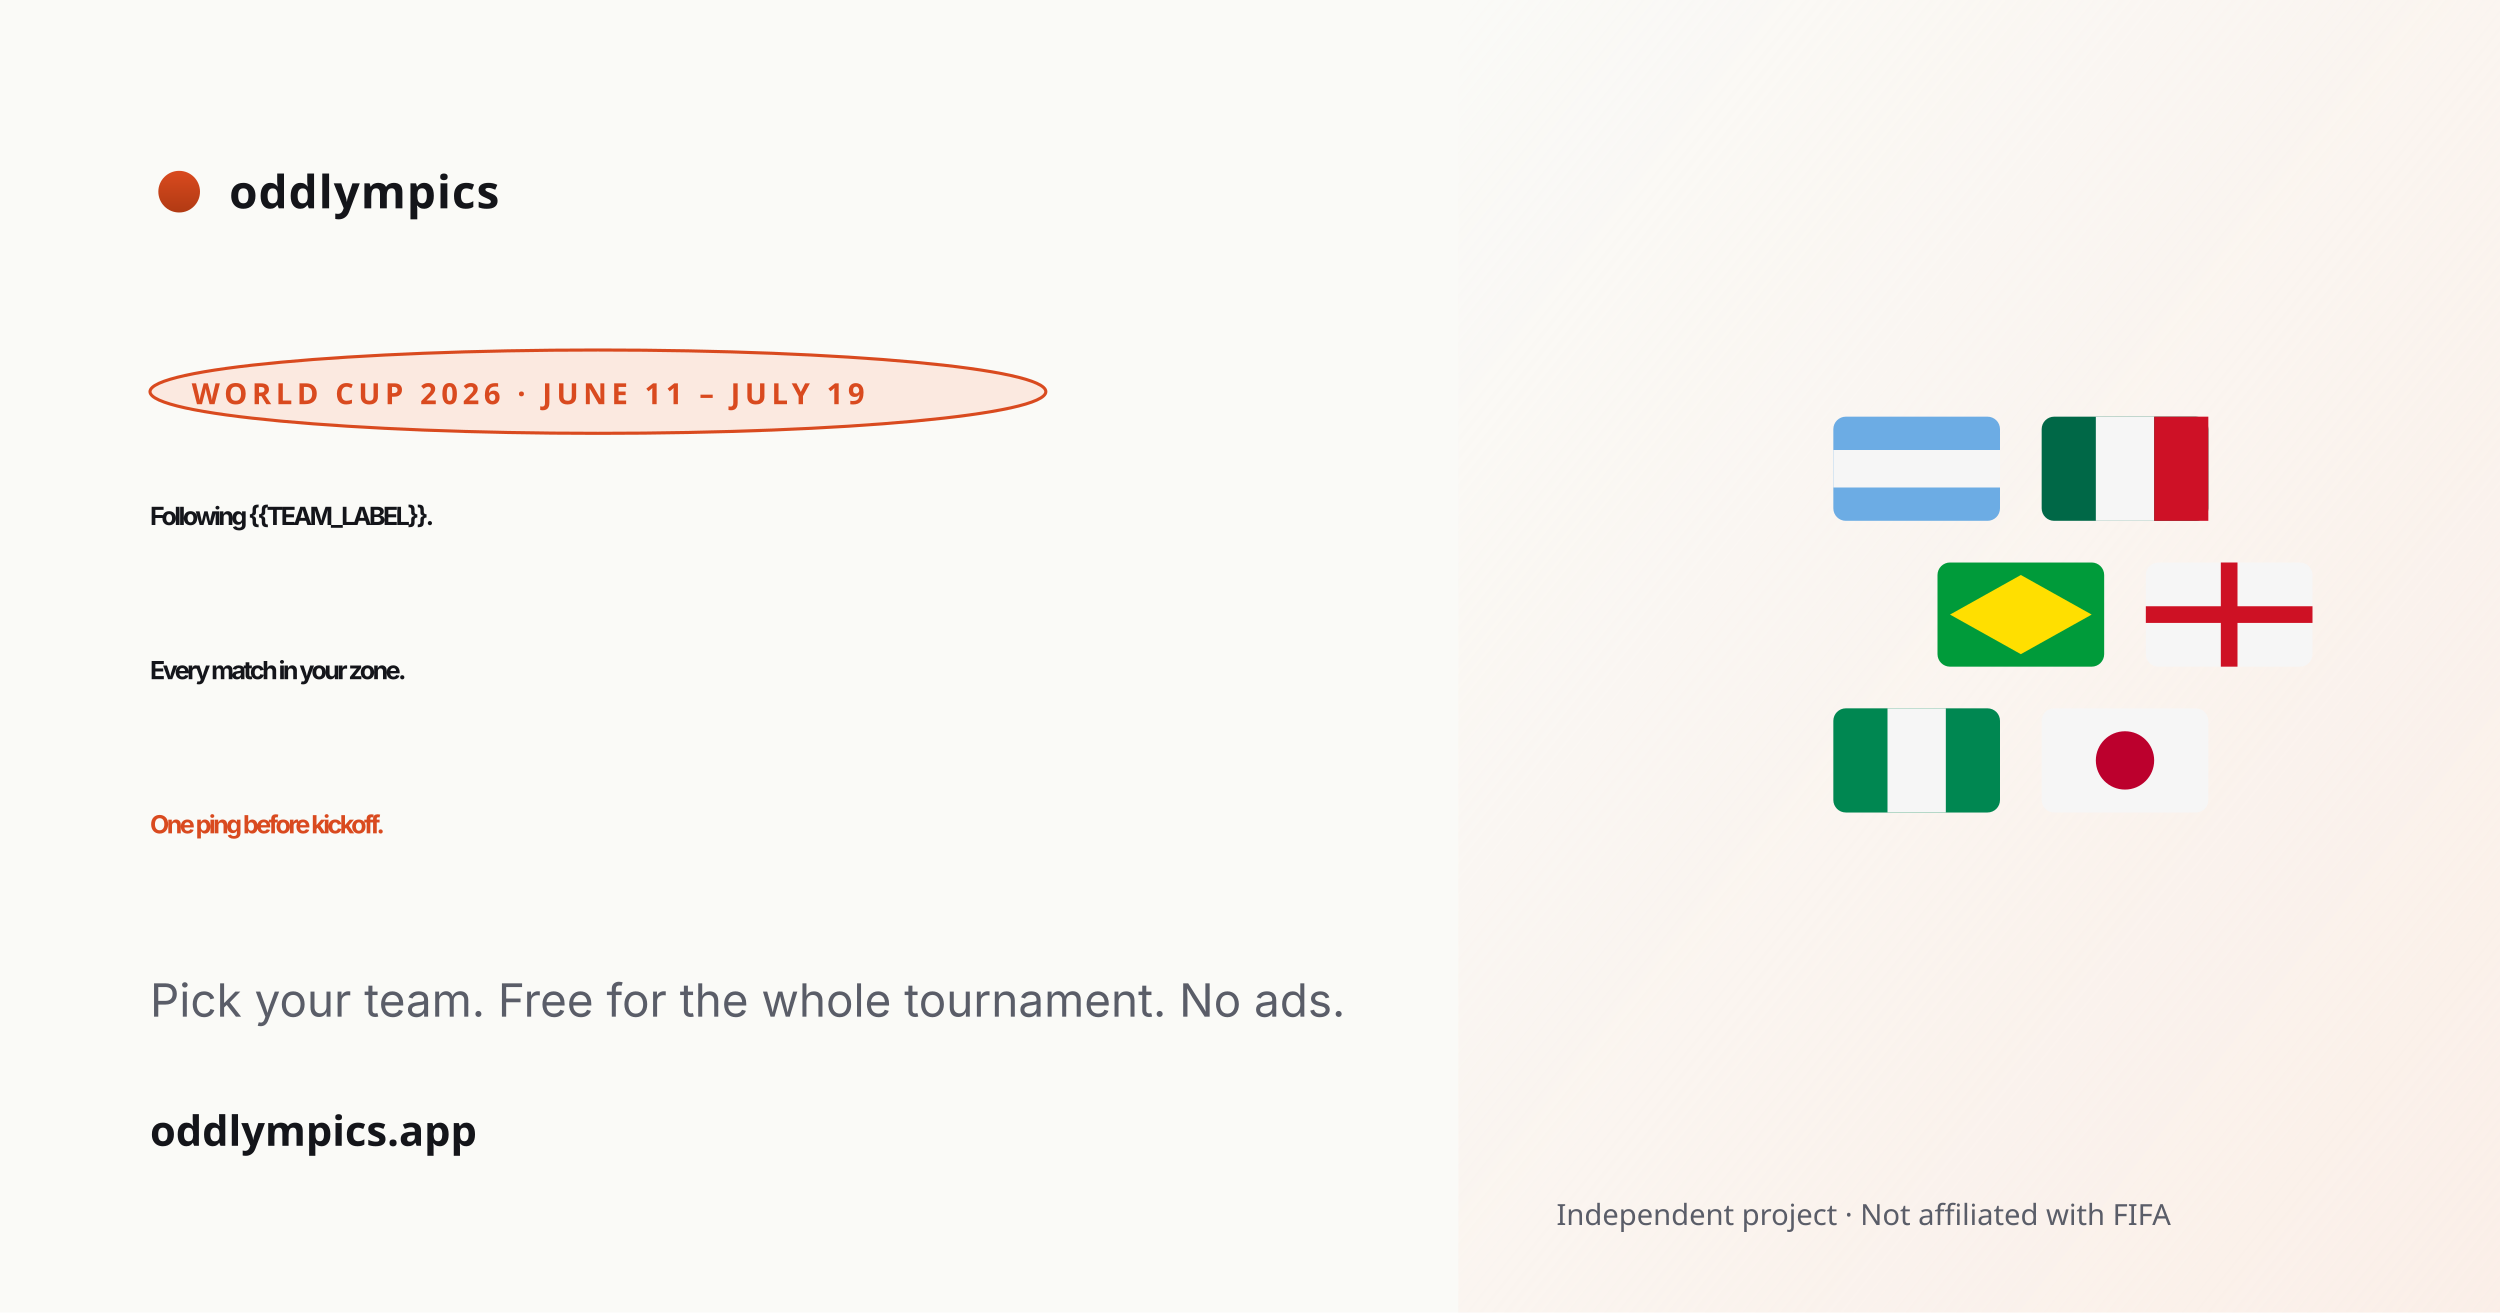
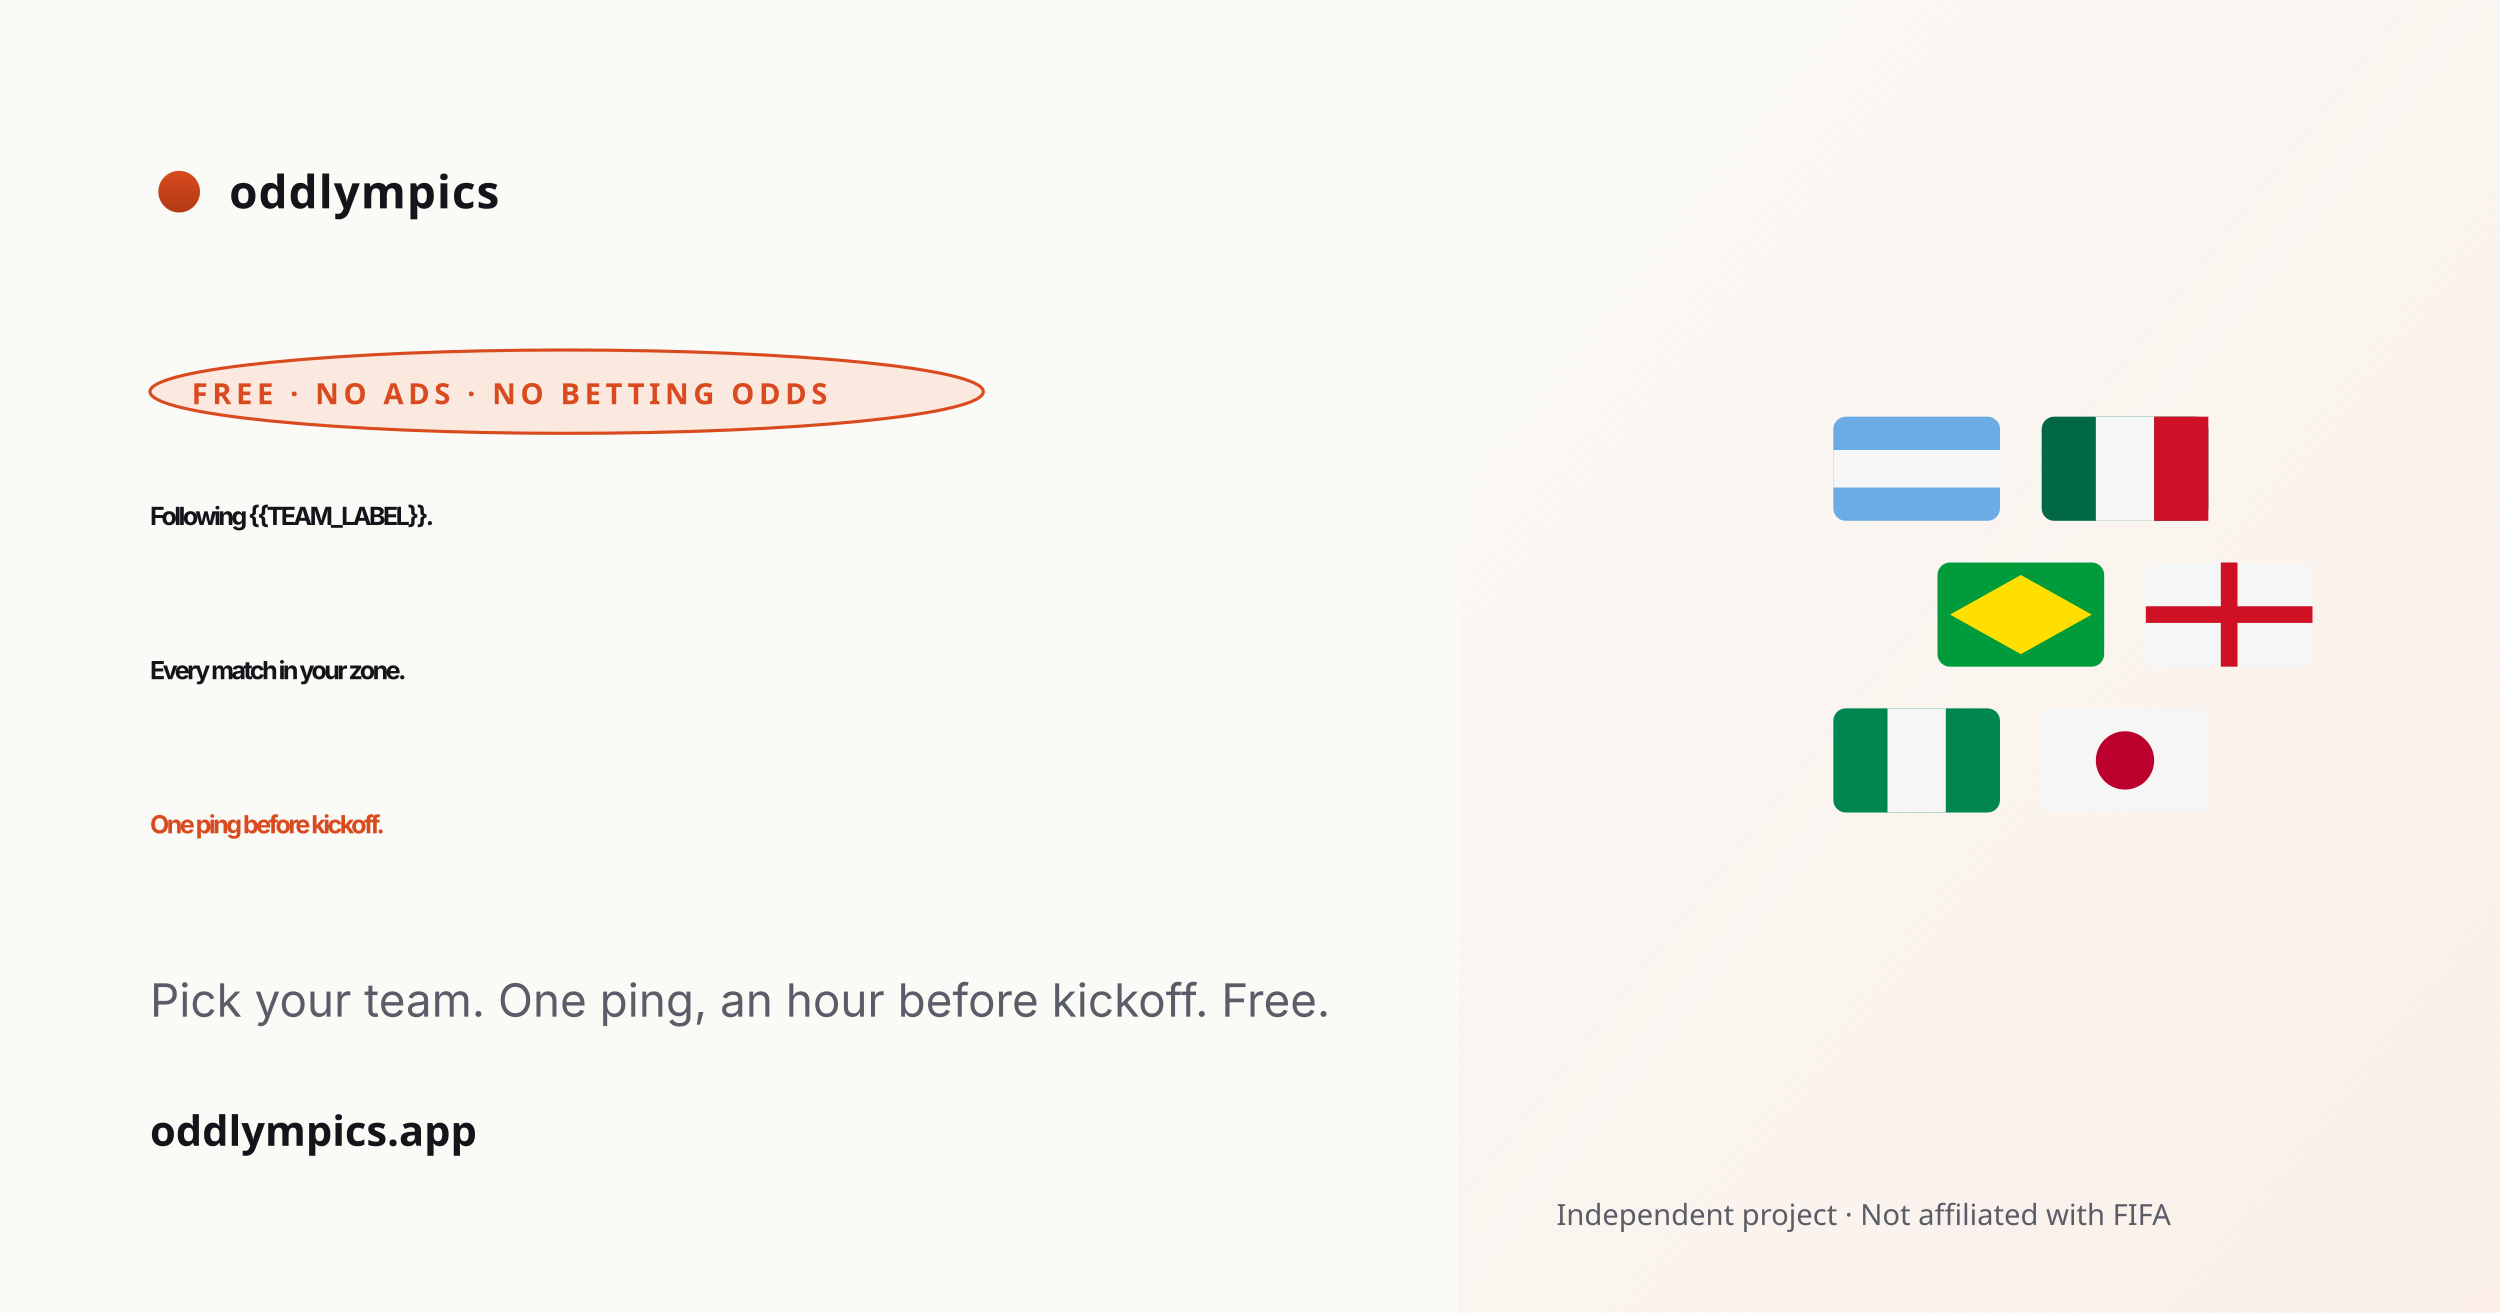
<svg xmlns="http://www.w3.org/2000/svg" viewBox="0 0 1200 630" width="1200" height="630">
  <rect width="1200" height="630" fill="#fafaf7" />
  <defs>
    <linearGradient id="wash" x1="0" y1="0" x2="1" y2="1">
      <stop offset="0%" stop-color="#fbe9e0" stop-opacity="0" />
      <stop offset="100%" stop-color="#fbe9e0" stop-opacity="0.65" />
    </linearGradient>
    <linearGradient id="dot" x1="0" y1="0" x2="0" y2="1">
      <stop offset="0%" stop-color="#d94a1f" />
      <stop offset="100%" stop-color="#b13a13" />
    </linearGradient>
  </defs>
  <rect x="700" y="0" width="500" height="630" fill="url(#wash)" />
  <g transform="translate(72, 78)">
    <circle cx="14" cy="14" r="10" fill="url(#dot)" />
    <text x="38" y="22" font-family="JetBrains Mono" font-size="22" font-weight="700" fill="#14151a" letter-spacing="0.5">oddlympics</text>
  </g>
  <g transform="translate(72, 168)">
-     <rect x="0" y="0" rx="999" ry="999" width="430" height="40" fill="#fbe9e0" stroke="#d94a1f" stroke-width="1.5" />
-     <text x="20" y="26" font-family="JetBrains Mono" font-size="14" font-weight="700" letter-spacing="2.2" fill="#d94a1f">WORLD CUP 2026 · JUNE 11 – JULY 19</text>
+     <rect x="0" y="0" rx="999" ry="999" width="400" height="40" fill="#fbe9e0" stroke="#d94a1f" stroke-width="1.5" />
+     <text x="20" y="26" font-family="JetBrains Mono" font-size="14" font-weight="700" letter-spacing="2.2" fill="#d94a1f">FREE · NO ADS · NO BETTING ODDS</text>
  </g>
  <g transform="translate(72, 252)" font-family="Inter" fill="#14151a">
    <text x="0" y="0" font-size="{{HEADLINE_FONT_SIZE}}" font-weight="700" letter-spacing="-1.2">Following {{TEAM_LABEL}}.</text>
    <text x="0" y="74" font-size="{{HEADLINE_FONT_SIZE}}" font-weight="700" letter-spacing="-1.2">Every match in your zone.</text>
    <text x="0" y="148" font-size="{{HEADLINE_FONT_SIZE}}" font-weight="700" letter-spacing="-1.2" fill="#d94a1f">One ping before kickoff.</text>
  </g>
  <g transform="translate(72, 488)">
-     <text font-family="Inter" font-size="22" fill="#5a5d68">Pick your team. Free for the whole tournament. No ads.</text>
+     <text font-family="Inter" font-size="22" fill="#5a5d68">Pick your team. One ping, an hour before kickoff. Free.</text>
  </g>
  <g transform="translate(72, 550)">
    <text font-family="JetBrains Mono" font-size="20" font-weight="600" fill="#14151a">oddlympics.app</text>
  </g>
  <g transform="translate(880, 200)">
    <rect x="0" y="0" width="80" height="50" rx="6" fill="#6CACE4" />
    <rect x="0" y="16" width="80" height="18" fill="#F6F6F6" />
    <rect x="100" y="0" width="80" height="50" rx="6" fill="#006847" />
    <rect x="126" y="0" width="28" height="50" fill="#F6F6F6" />
    <rect x="154" y="0" width="26" height="50" fill="#CE1126" />
    <rect x="50" y="70" width="80" height="50" rx="6" fill="#009B3A" />
    <polygon points="90,76 124,95 90,114 56,95" fill="#FFDF00" />
    <rect x="150" y="70" width="80" height="50" rx="6" fill="#F6F6F6" />
    <rect x="186" y="70" width="8" height="50" fill="#CE1124" />
    <rect x="150" y="91" width="80" height="8" fill="#CE1124" />
    <rect x="0" y="140" width="80" height="50" rx="6" fill="#008751" />
    <rect x="26" y="140" width="28" height="50" fill="#F6F6F6" />
    <rect x="100" y="140" width="80" height="50" rx="6" fill="#F6F6F6" />
    <circle cx="140" cy="165" r="14" fill="#BC002D" />
  </g>
  <g transform="translate(1042, 588)">
    <text text-anchor="end" font-family="JetBrains Mono" font-size="14" fill="#5a5d68">Independent project · Not affiliated with FIFA</text>
  </g>
</svg>
